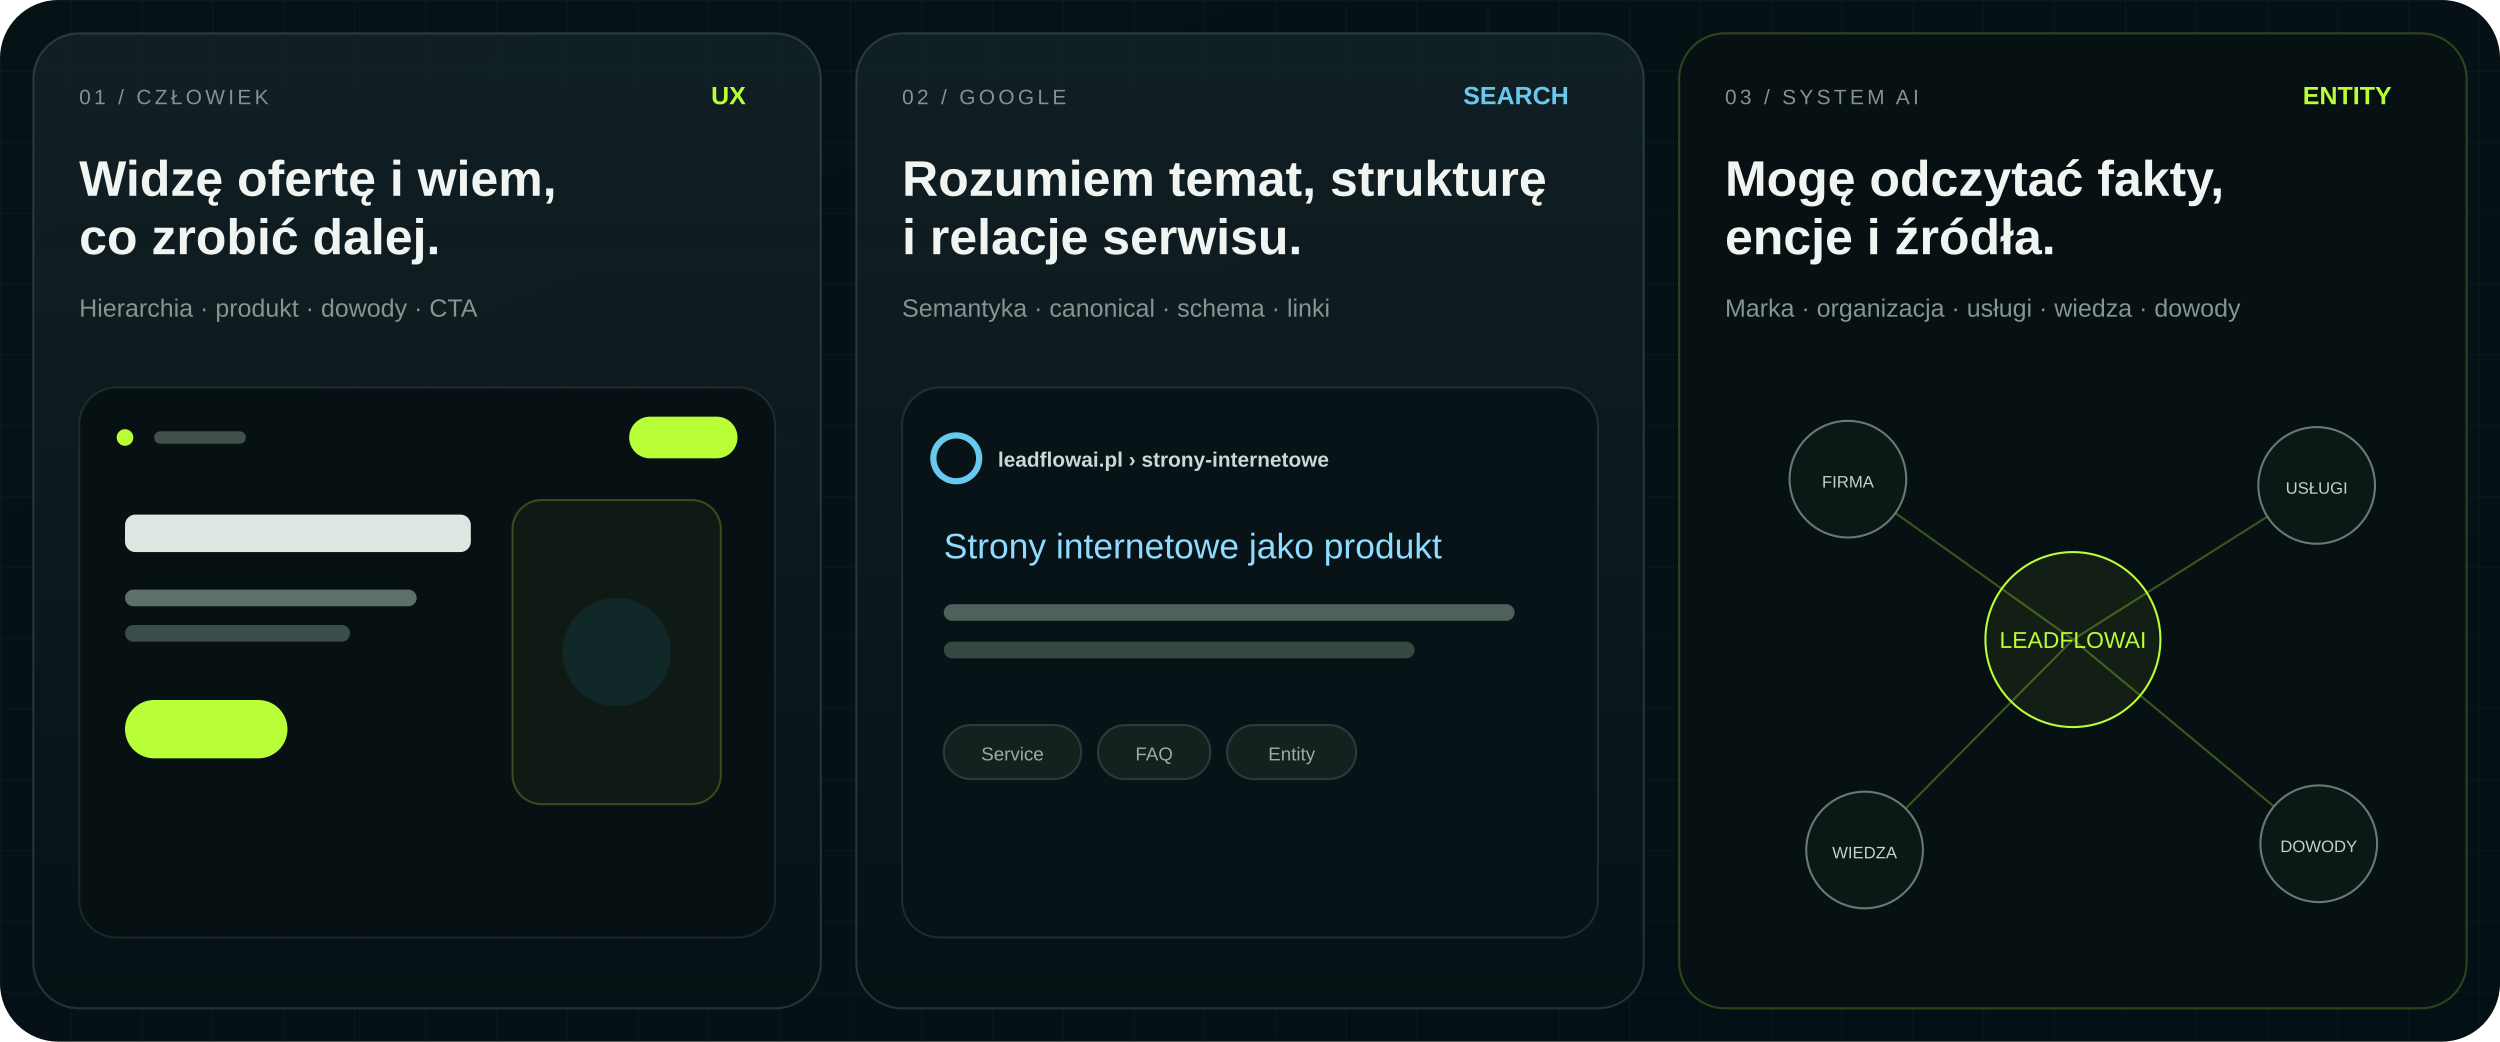
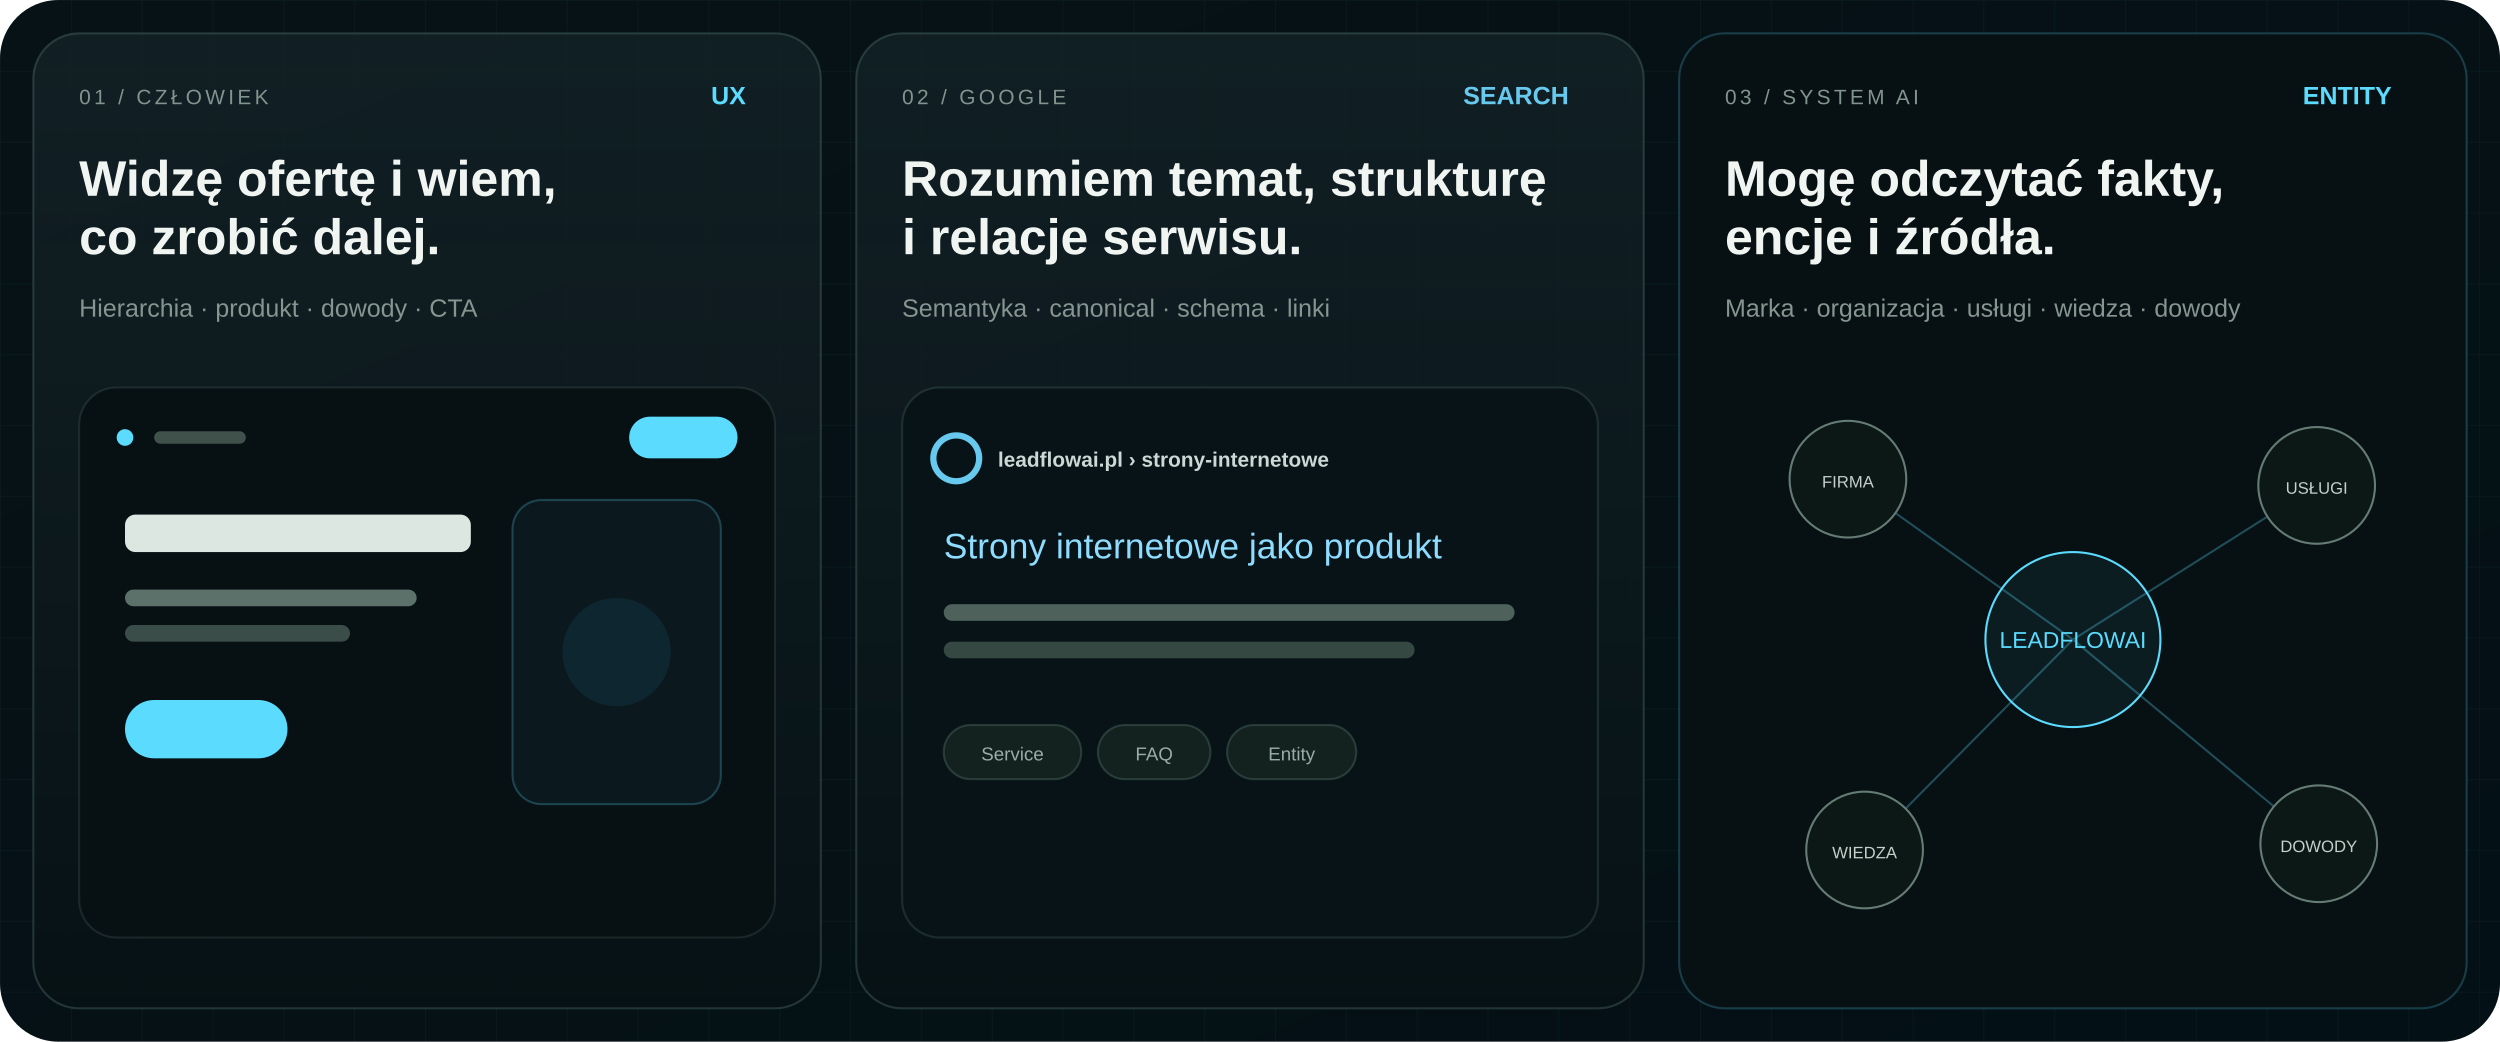
<svg xmlns="http://www.w3.org/2000/svg" viewBox="0 0 1200 500" role="img" aria-labelledby="t d">
  <defs>
    <linearGradient id="bg" x1="0" y1="0" x2="1" y2="1">
      <stop offset="0" stop-color="#071216" />
      <stop offset="1" stop-color="#031015" />
    </linearGradient>
    <linearGradient id="glass" x1="0" y1="0" x2="0" y2="1">
      <stop offset="0" stop-color="#122125" stop-opacity=".92" />
      <stop offset="1" stop-color="#071115" stop-opacity=".9" />
    </linearGradient>
    <pattern id="grid" width="34" height="34" patternUnits="userSpaceOnUse">
      <path d="M34 0H0V34" fill="none" stroke="#58a8b4" stroke-opacity=".055" />
    </pattern>
  </defs>
  <rect width="1200" height="500" rx="28" fill="url(#bg)" />
  <rect width="1200" height="500" rx="28" fill="url(#grid)" />
  <g font-family="Arial,sans-serif">
    <g transform="translate(16 16)">
      <rect width="378" height="468" rx="22" fill="url(#glass)" stroke="#7ea79e" stroke-opacity=".24" />
      <text x="22" y="34" font-size="10" letter-spacing="1.6" fill="#82948e">01 / CZŁOWIEK</text>
-       <text x="342" y="34" text-anchor="end" font-weight="700" font-size="12" fill="#b8ff38">UX</text>
+       <text x="342" y="34" text-anchor="end" font-weight="700" font-size="12" fill="#5bdcff">UX</text>
      <text x="22" y="78" font-weight="700" font-size="24" fill="#f1f5f2">Widzę ofertę i wiem,</text>
      <text x="22" y="106" font-weight="700" font-size="24" fill="#f1f5f2">co zrobić dalej.</text>
      <text x="22" y="136" font-size="12" fill="#85958f">Hierarchia · produkt · dowody · CTA</text>
      <rect x="22" y="170" width="334" height="264" rx="18" fill="#071013" stroke="#6f938a" stroke-opacity=".18" />
-       <circle cx="44" cy="194" r="4" fill="#b8ff38" />
+       <circle cx="44" cy="194" r="4" fill="#5bdcff" />
      <rect x="58" y="191" width="44" height="6" rx="3" fill="#40514c" />
-       <rect x="286" y="184" width="52" height="20" rx="10" fill="#b8ff38" />
+       <rect x="286" y="184" width="52" height="20" rx="10" fill="#5bdcff" />
      <rect x="44" y="231" width="166" height="18" rx="5" fill="#dce7e1" />
      <rect x="44" y="267" width="140" height="8" rx="4" fill="#5c716a" />
      <rect x="44" y="284" width="108" height="8" rx="4" fill="#3b4d48" />
-       <rect x="44" y="320" width="78" height="28" rx="14" fill="#b8ff38" />
-       <rect x="230" y="224" width="100" height="146" rx="14" fill="#b8ff38" fill-opacity=".045" stroke="#b8ff38" stroke-opacity=".24" />
+       <rect x="44" y="320" width="78" height="28" rx="14" fill="#5bdcff" />
+       <rect x="230" y="224" width="100" height="146" rx="14" fill="#5bdcff" fill-opacity=".045" stroke="#5bdcff" stroke-opacity=".24" />
      <circle cx="280" cy="297" r="26" fill="#1d88aa" fill-opacity=".13" />
    </g>
    <g transform="translate(411 16)">
      <rect width="378" height="468" rx="22" fill="url(#glass)" stroke="#7ea79e" stroke-opacity=".24" />
      <text x="22" y="34" font-size="10" letter-spacing="1.6" fill="#82948e">02 / GOOGLE</text>
      <text x="342" y="34" text-anchor="end" font-weight="700" font-size="12" fill="#68c9ee">SEARCH</text>
      <text x="22" y="78" font-weight="700" font-size="24" fill="#f1f5f2">Rozumiem temat, strukturę</text>
      <text x="22" y="106" font-weight="700" font-size="24" fill="#f1f5f2">i relacje serwisu.</text>
      <text x="22" y="136" font-size="12" fill="#85958f">Semantyka · canonical · schema · linki</text>
      <rect x="22" y="170" width="334" height="264" rx="18" fill="#081317" stroke="#70968e" stroke-opacity=".20" />
      <circle cx="48" cy="204" r="11" fill="none" stroke="#68c9ee" stroke-width="3" />
      <text x="68" y="208" font-size="10" font-weight="700" fill="#cbd8d3">leadflowai.pl › strony-internetowe</text>
      <text x="42" y="252" font-size="17" fill="#8edcff">Strony internetowe jako produkt</text>
      <rect x="42" y="274" width="274" height="8" rx="4" fill="#4e615b" />
      <rect x="42" y="292" width="226" height="8" rx="4" fill="#354842" />
      <g fill="#13221f" stroke="#4e6c63" stroke-opacity=".42">
        <rect x="42" y="332" width="66" height="26" rx="13" />
        <rect x="116" y="332" width="54" height="26" rx="13" />
        <rect x="178" y="332" width="62" height="26" rx="13" />
      </g>
      <g fill="#9aaca6" font-size="9">
        <text x="75" y="349" text-anchor="middle">Service</text>
        <text x="143" y="349" text-anchor="middle">FAQ</text>
        <text x="209" y="349" text-anchor="middle">Entity</text>
      </g>
    </g>
    <g transform="translate(806 16)">
-       <rect width="378" height="468" rx="22" fill="#071013" stroke="#b8ff38" stroke-opacity=".22" />
+       <rect width="378" height="468" rx="22" fill="#071013" stroke="#5bdcff" stroke-opacity=".22" />
      <text x="22" y="34" font-size="10" letter-spacing="1.6" fill="#82948e">03 / SYSTEM AI</text>
-       <text x="342" y="34" text-anchor="end" font-weight="700" font-size="12" fill="#b8ff38">ENTITY</text>
+       <text x="342" y="34" text-anchor="end" font-weight="700" font-size="12" fill="#5bdcff">ENTITY</text>
      <text x="22" y="78" font-weight="700" font-size="24" fill="#f1f5f2">Mogę odczytać fakty,</text>
      <text x="22" y="106" font-weight="700" font-size="24" fill="#f1f5f2">encje i źródła.</text>
      <text x="22" y="136" font-size="12" fill="#85958f">Marka · organizacja · usługi · wiedza · dowody</text>
      <g transform="translate(29 169)">
-         <path d="M160 122L52 45M160 122L277 48M160 122L60 223M160 122L278 220" fill="none" stroke="#b8ff38" stroke-opacity=".30" />
-         <circle cx="160" cy="122" r="42" fill="#b8ff38" fill-opacity=".065" stroke="#b8ff38" />
+         <path d="M160 122L52 45M160 122L277 48M160 122L60 223M160 122L278 220" fill="none" stroke="#5bdcff" stroke-opacity=".30" />
+         <circle cx="160" cy="122" r="42" fill="#5bdcff" fill-opacity=".065" stroke="#5bdcff" />
        <g fill="#0c1815" stroke="#657c74">
          <circle cx="52" cy="45" r="28" />
          <circle cx="277" cy="48" r="28" />
          <circle cx="60" cy="223" r="28" />
          <circle cx="278" cy="220" r="28" />
        </g>
-         <text x="160" y="126" text-anchor="middle" fill="#b8ff38" font-size="11">LEADFLOWAI</text>
+         <text x="160" y="126" text-anchor="middle" fill="#5bdcff" font-size="11">LEADFLOWAI</text>
        <g fill="#c5d0cb" font-size="8">
          <text x="52" y="49" text-anchor="middle">FIRMA</text>
          <text x="277" y="52" text-anchor="middle">USŁUGI</text>
          <text x="60" y="227" text-anchor="middle">WIEDZA</text>
          <text x="278" y="224" text-anchor="middle">DOWODY</text>
        </g>
      </g>
    </g>
  </g>
</svg>
